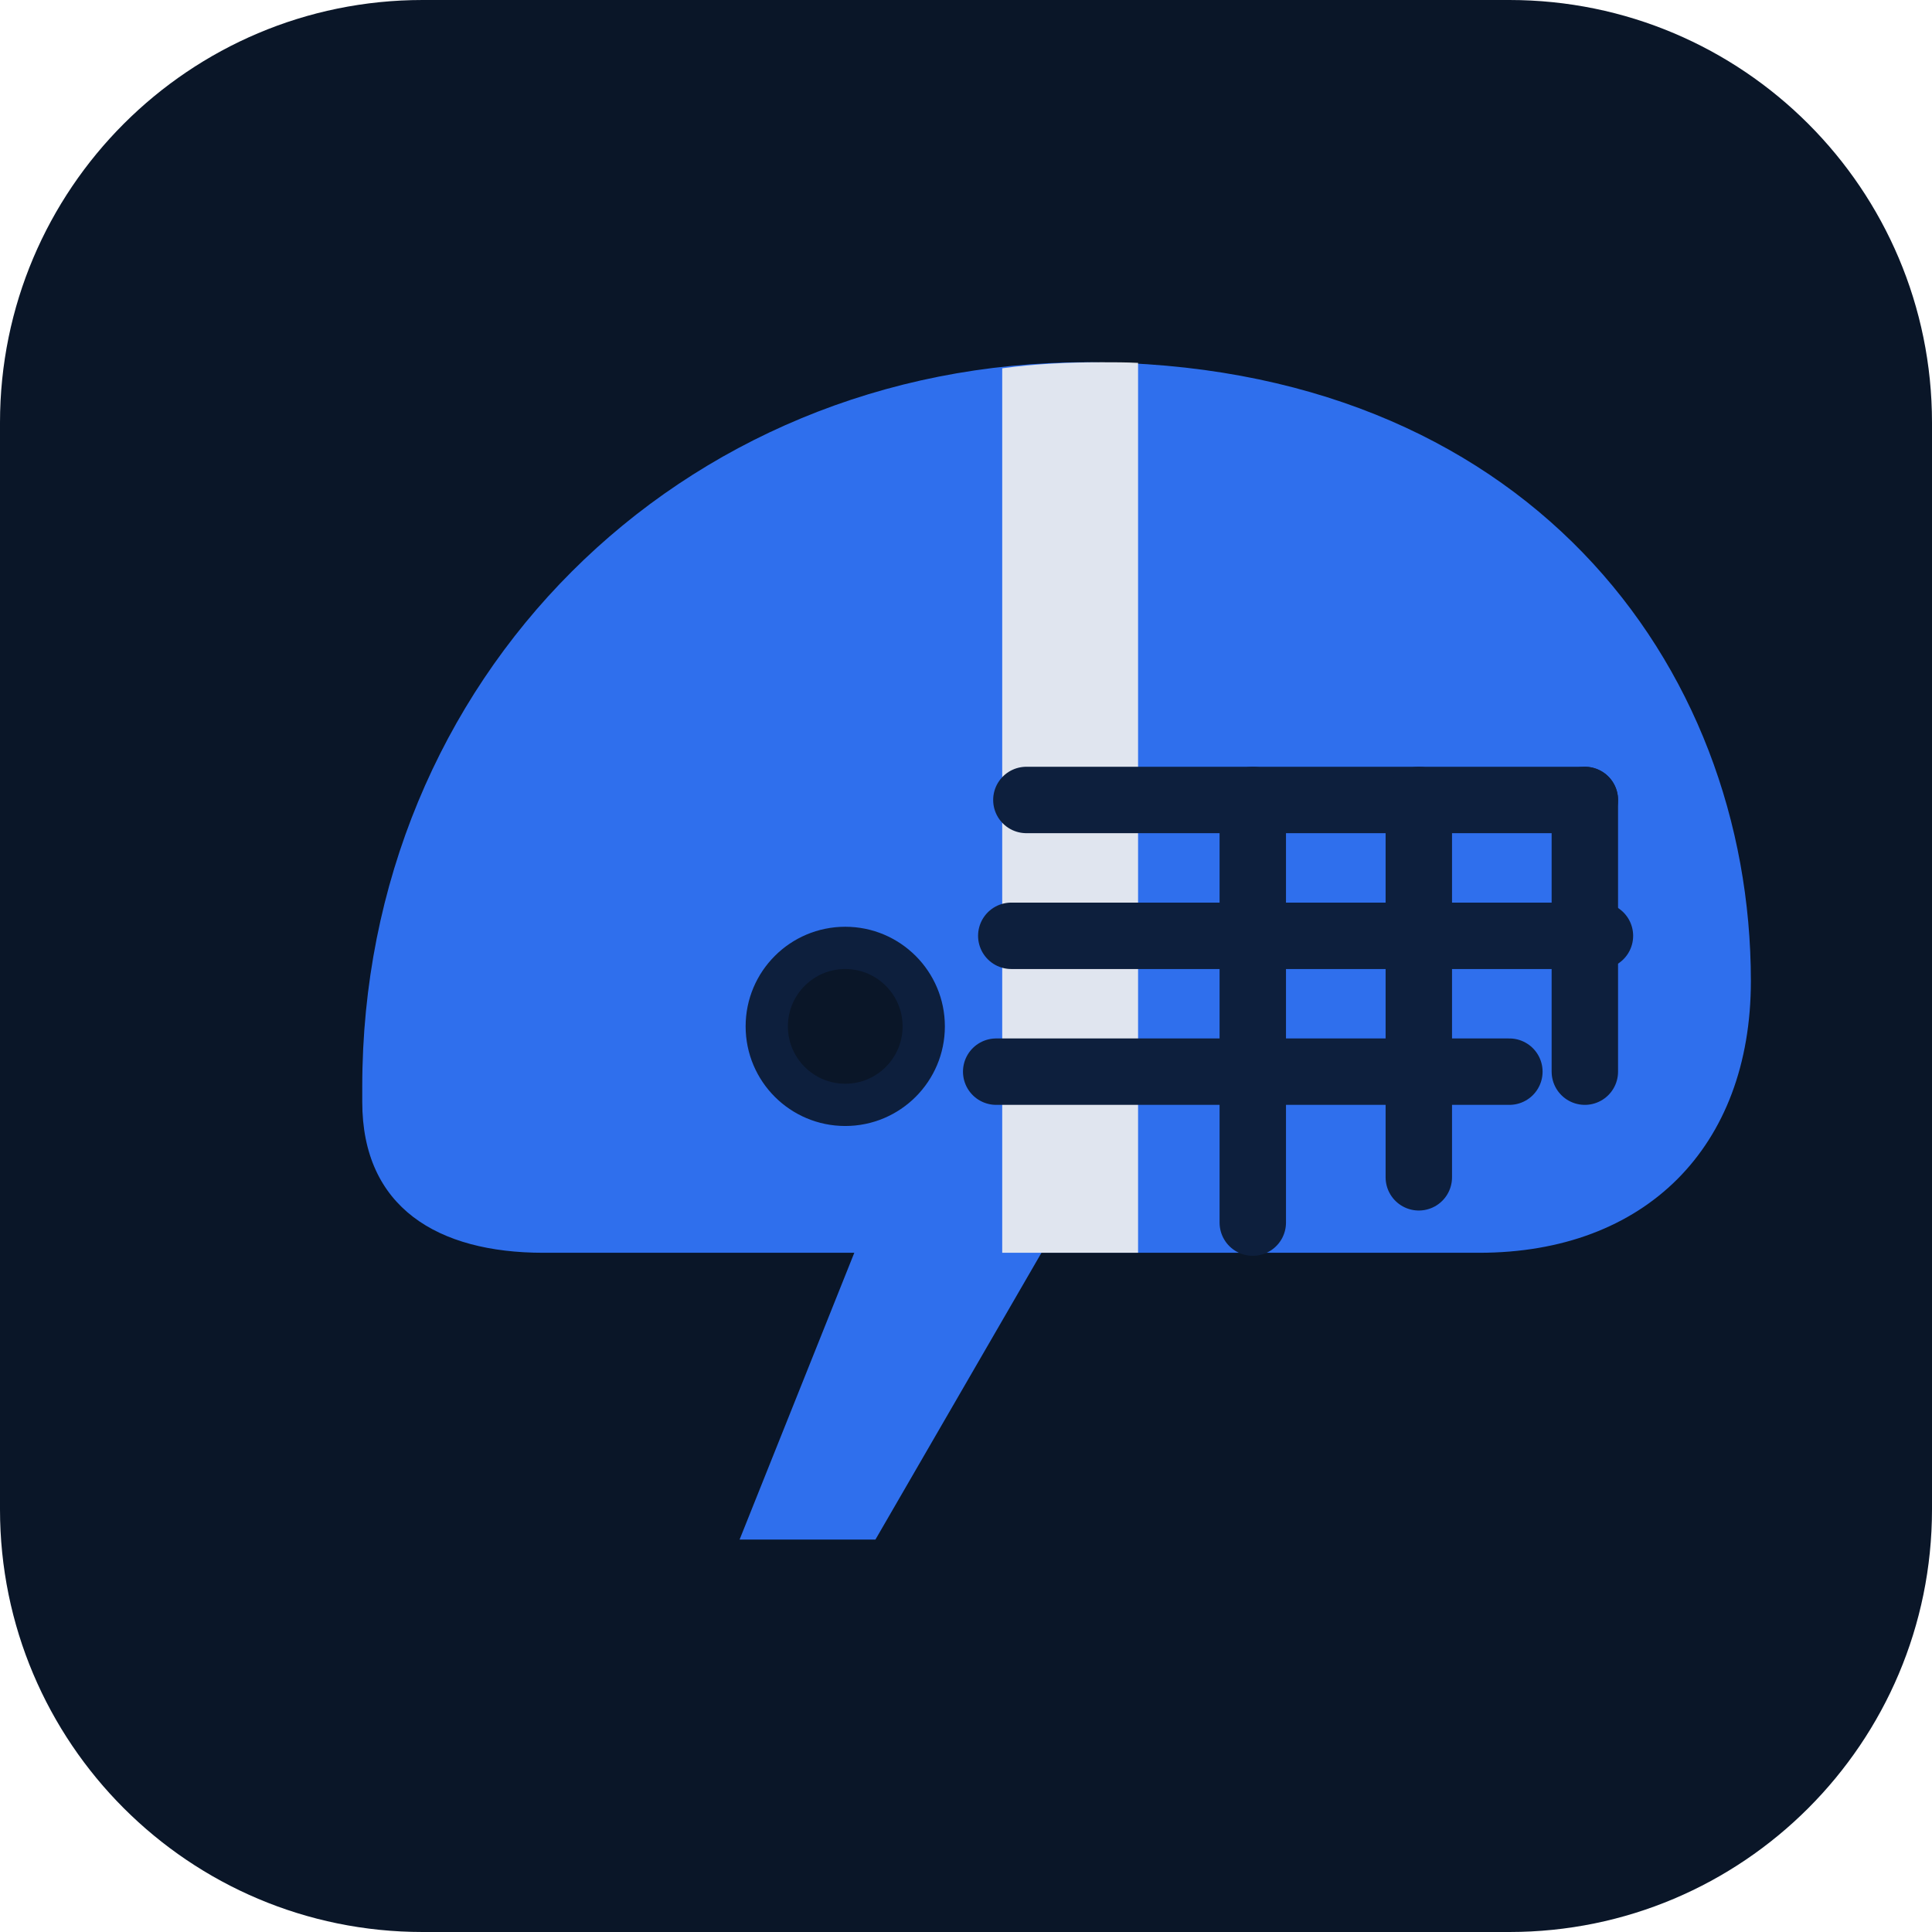
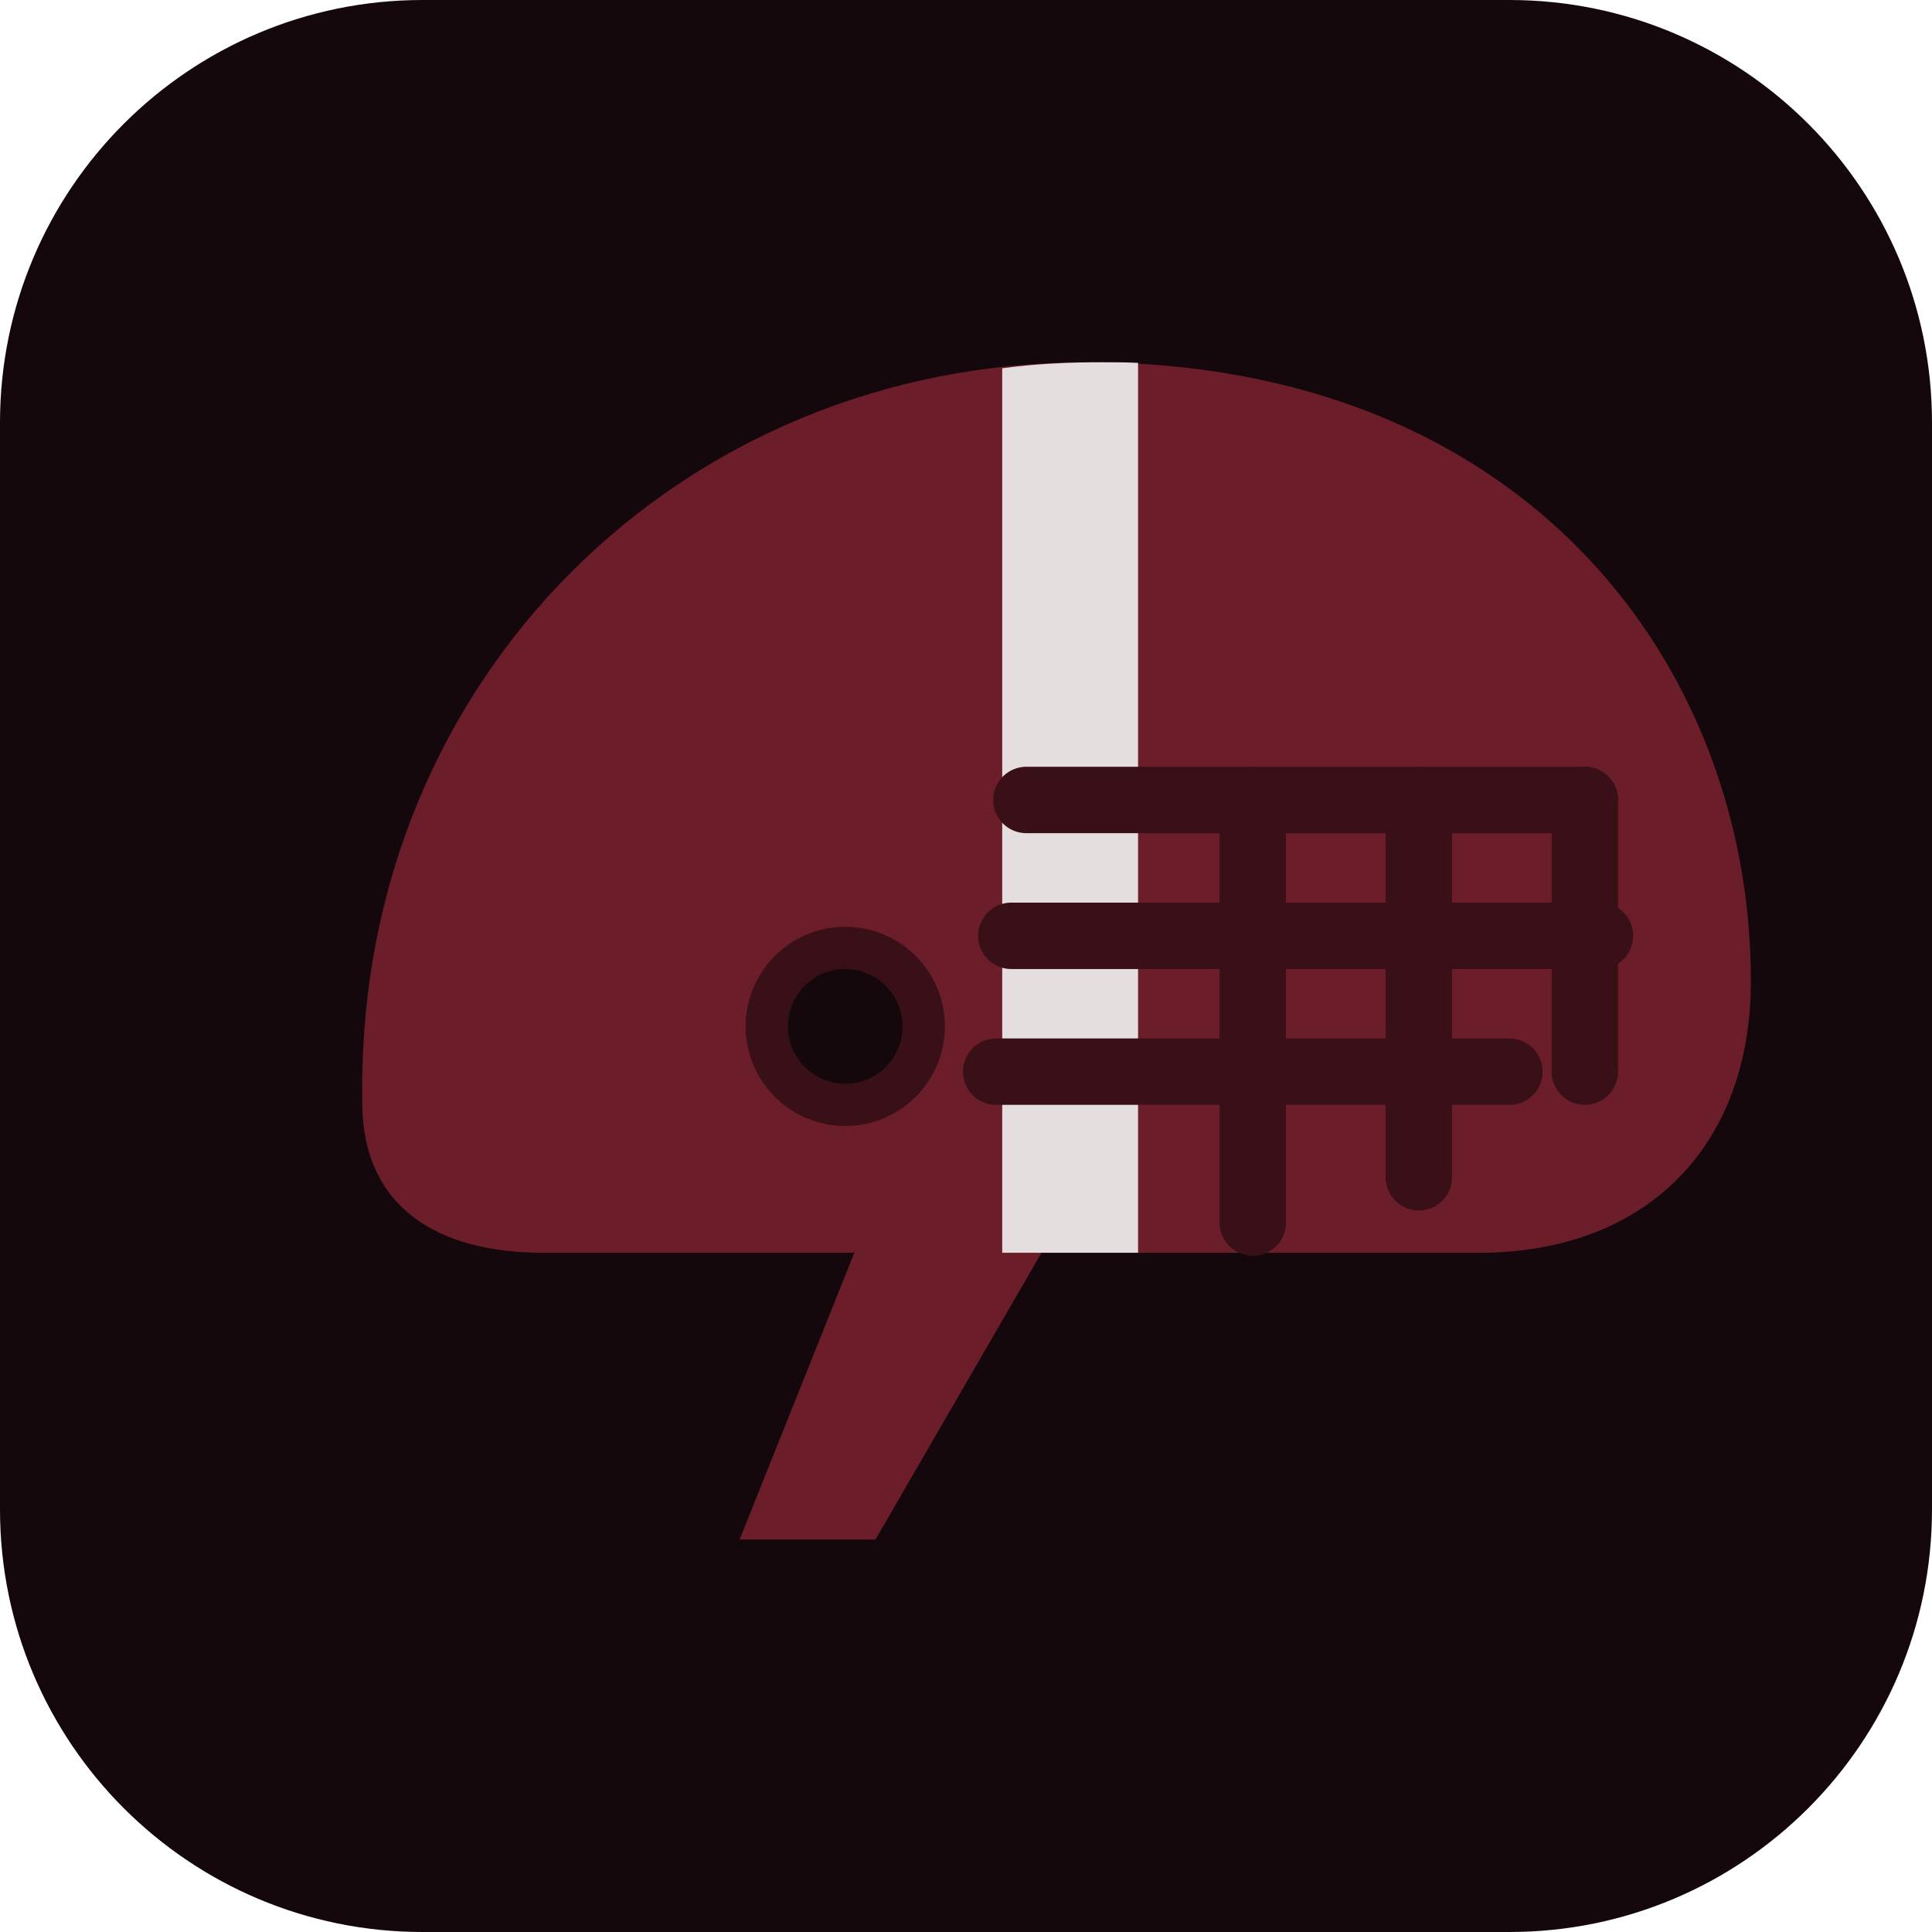
<svg xmlns="http://www.w3.org/2000/svg" viewBox="0 0 64 64" fill="none">
-   <rect width="64" height="64" rx="14" fill="#0a1628" />
-   <path fill="#2f6fed" d="M12 36c0-13.5 10.5-24 24-24 14.5 0 22 10 22 20.5 0 5.5-3.5 9-9 9H34.5l-5.5 9.5h-4.5l3.8-9.5H18c-3.5 0-6-1.5-6-5z" />
+   <rect width="64" height="64" rx="14" fill="#14080c" />
+   <path fill="#6b1d2a" d="M12 36c0-13.5 10.5-24 24-24 14.5 0 22 10 22 20.5 0 5.5-3.5 9-9 9H34.5l-5.5 9.5h-4.5l3.8-9.5H18c-3.5 0-6-1.5-6-5z" />
  <path fill="#efefef" d="M33.2 12.2c1.1-.15 2.2-.2 3.3-.2.4 0 .8 0 1.2.02V41.5h-4.5V12.2z" opacity="0.92" />
-   <g stroke="#0d1f3d" stroke-width="2.2" stroke-linecap="round" fill="none">
+   <g stroke="#3a1018" stroke-width="2.2" stroke-linecap="round" fill="none">
    <path d="M34 26.5h18.5" />
    <path d="M33.5 31h19.5" />
    <path d="M33 35.5h17" />
    <path d="M52.5 26.5v9" />
    <path d="M47 26.5v12.5" />
    <path d="M41.5 26.5v14" />
  </g>
-   <circle cx="28" cy="34" r="2.6" fill="#0a1628" stroke="#0d1f3d" stroke-width="1.4" />
+   <circle cx="28" cy="34" r="2.6" fill="#14080c" stroke="#3a1018" stroke-width="1.4" />
</svg>
